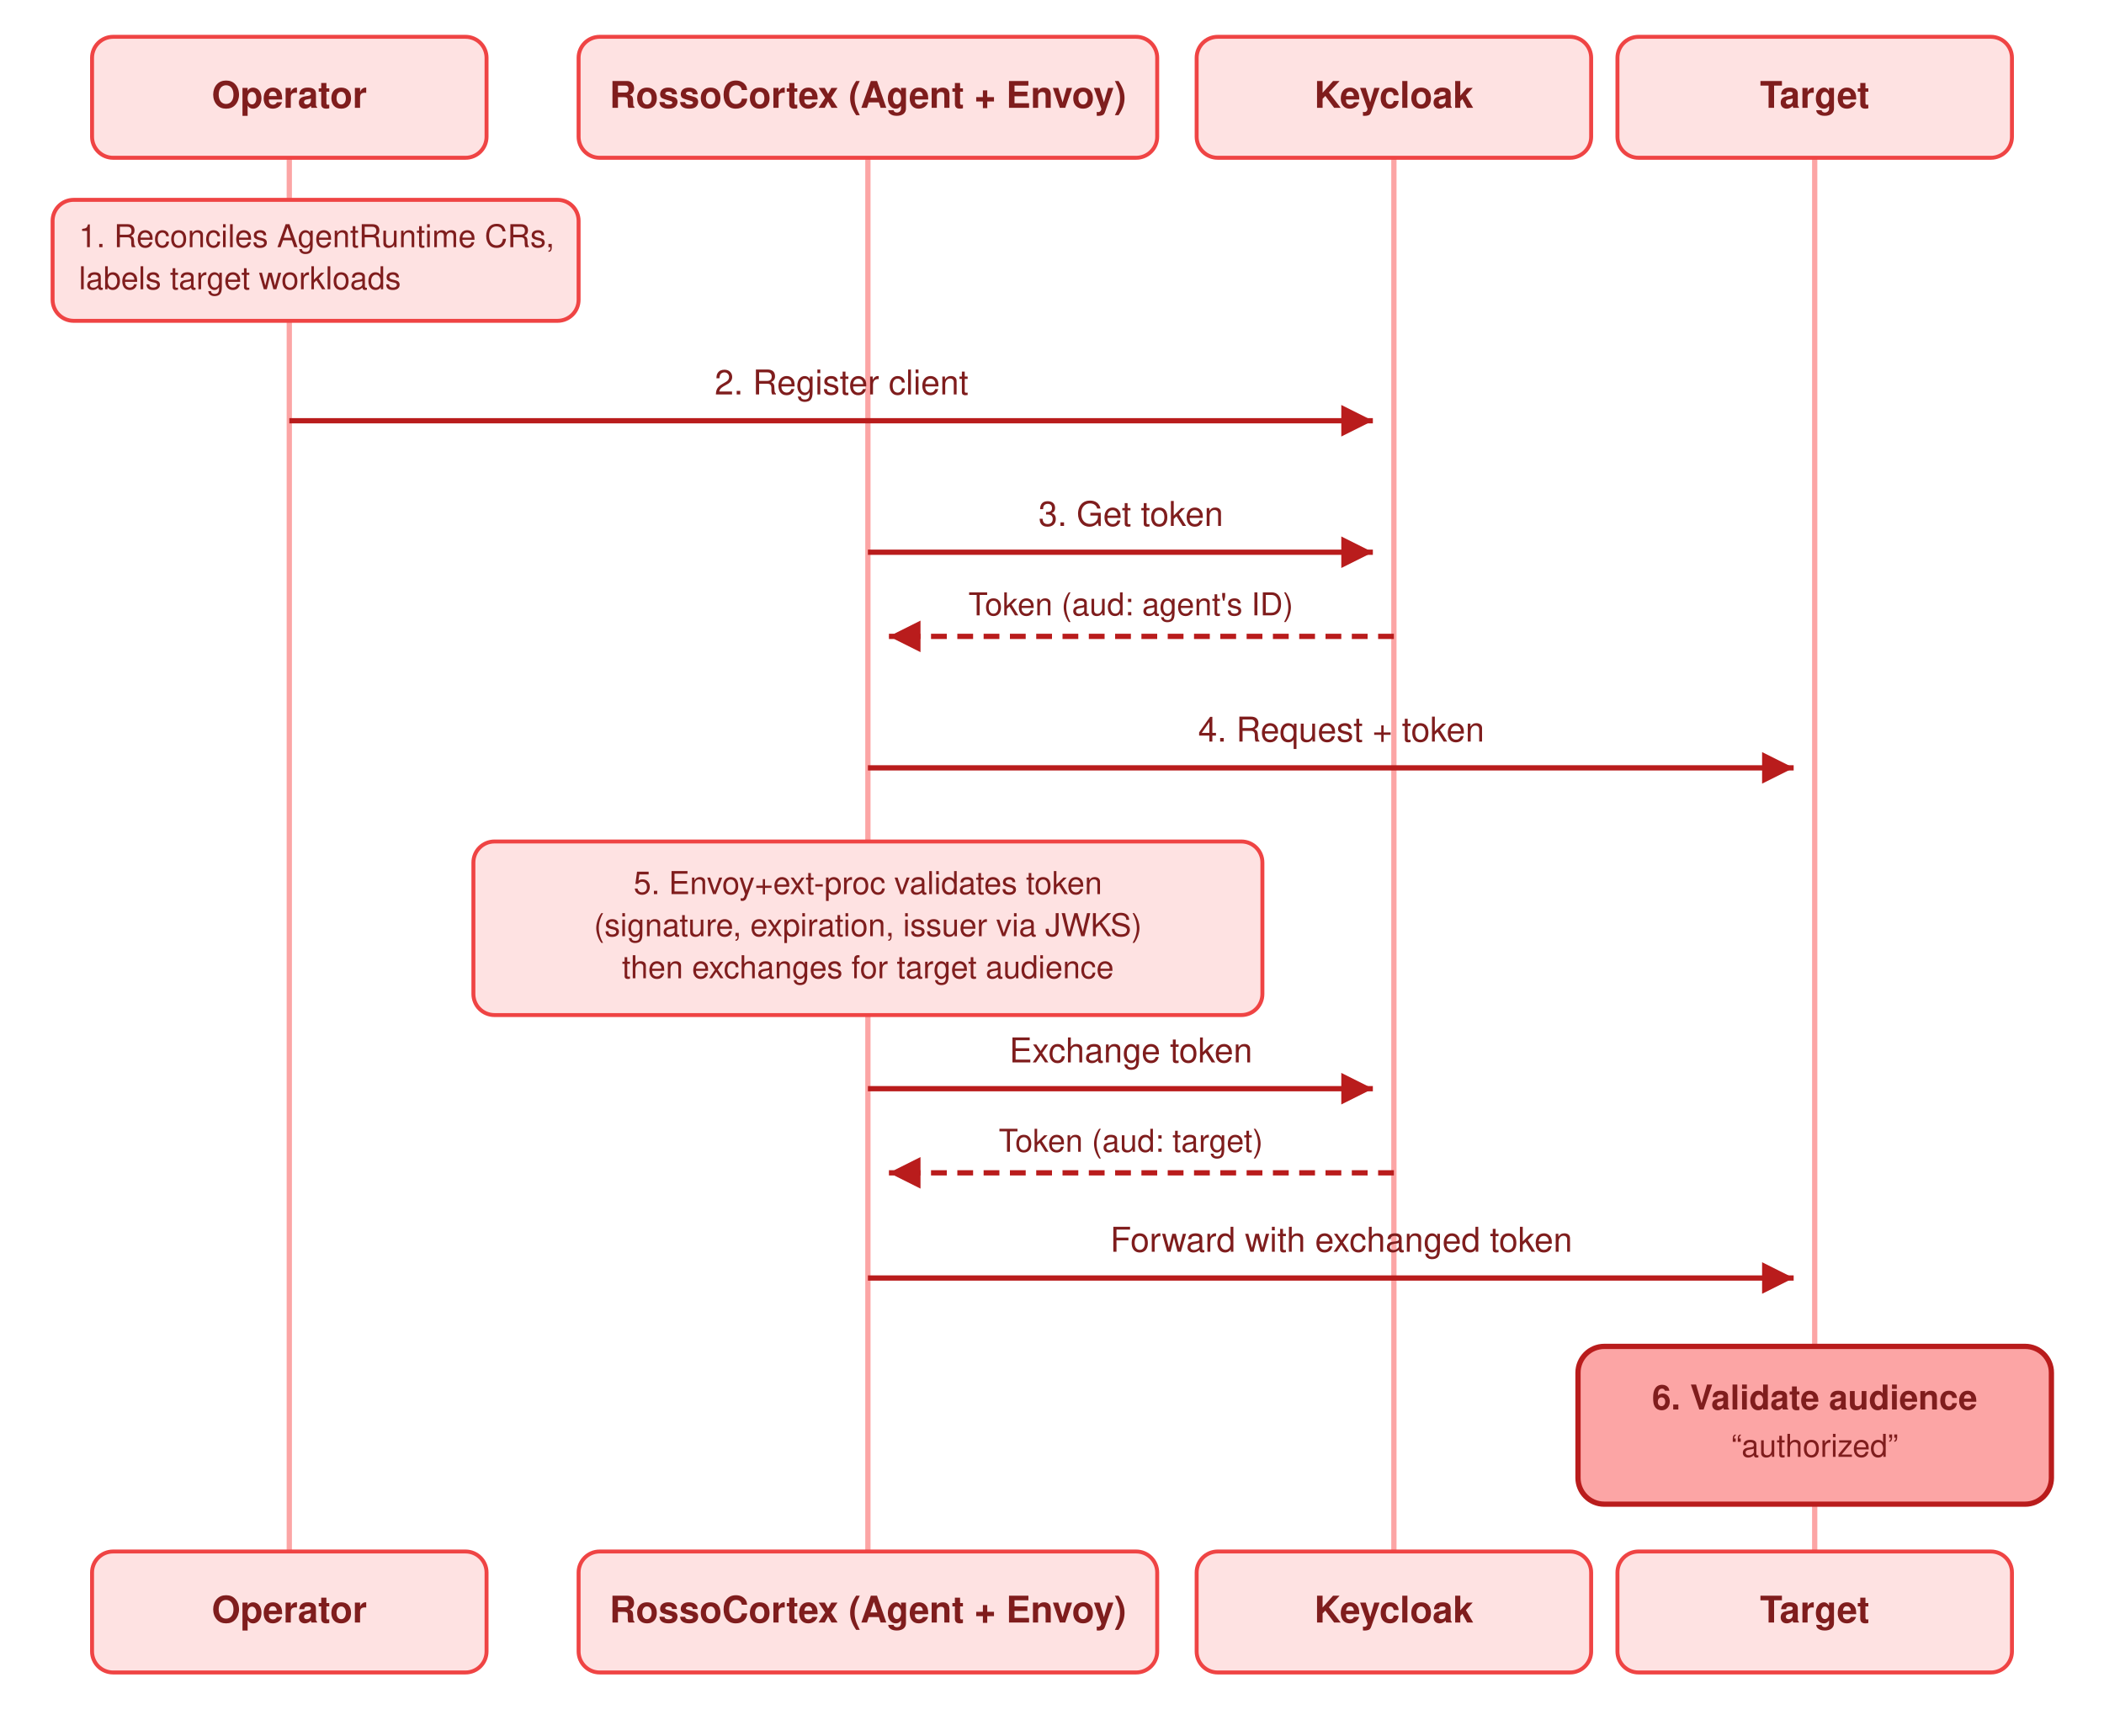
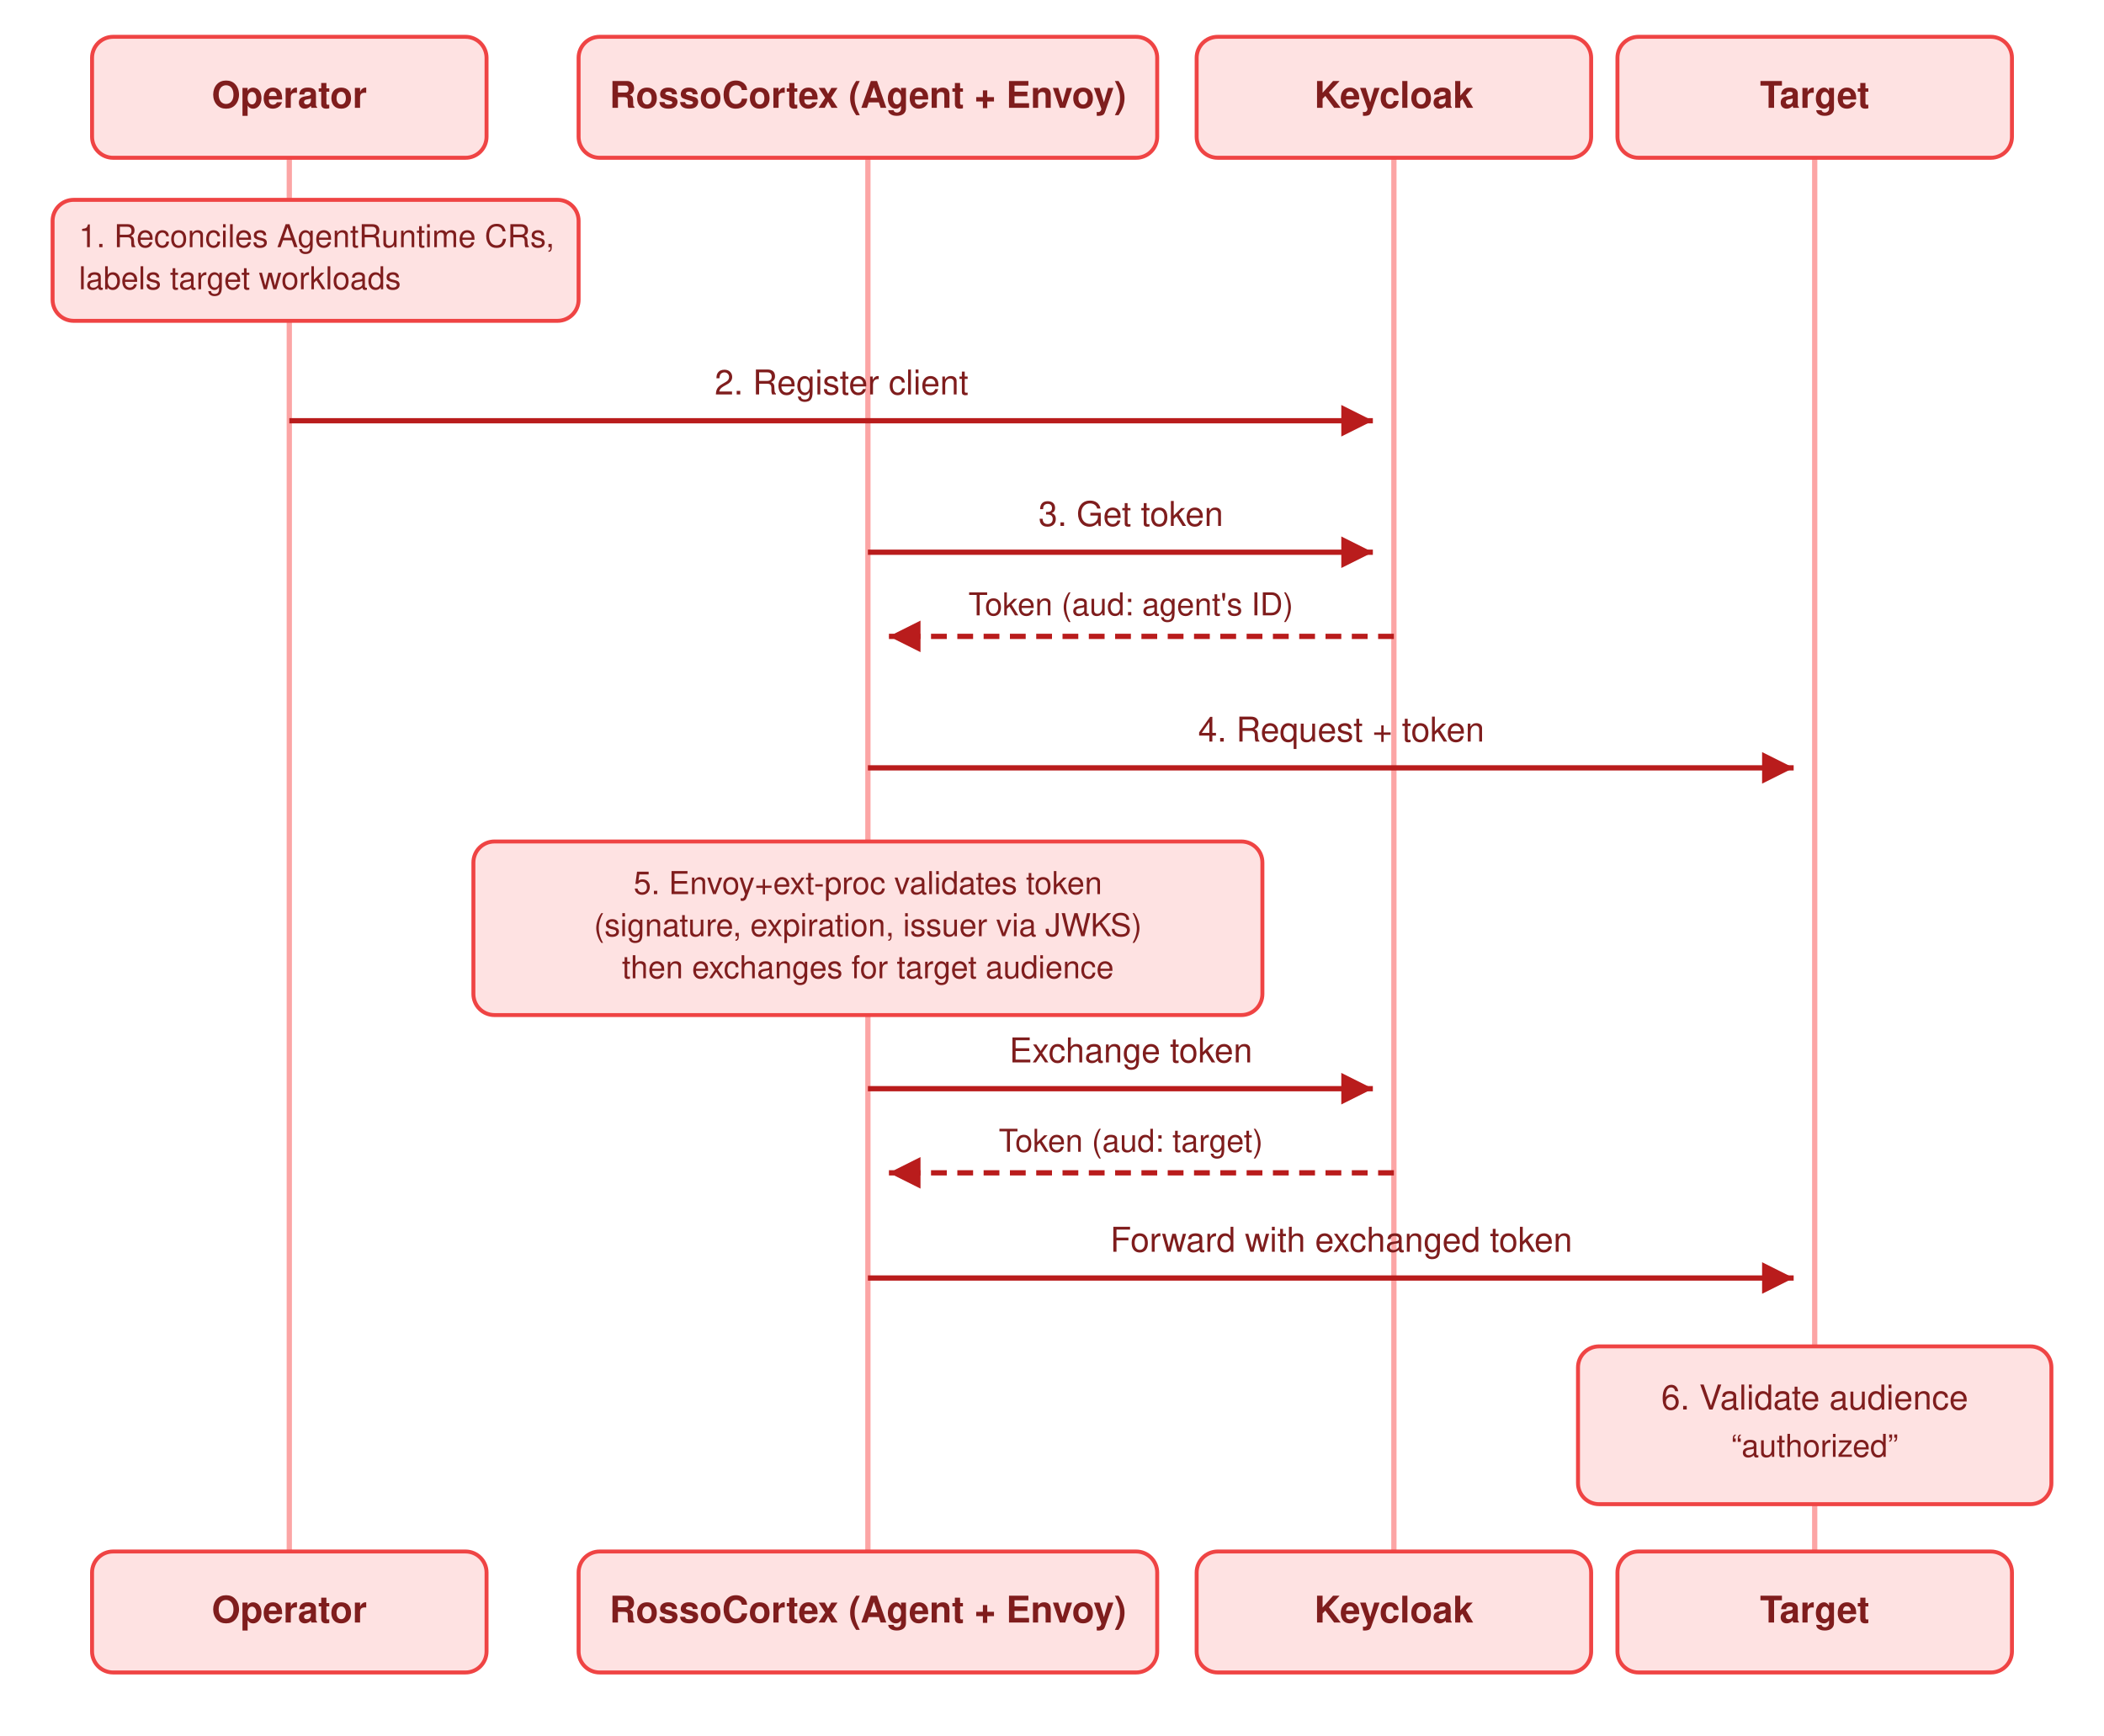
<svg xmlns="http://www.w3.org/2000/svg" viewBox="0 0 800 660" font-family="Helvetica, Arial, sans-serif" role="img" aria-label="AuthBridge architecture flow: the operator registers a client with Keycloak, RossoCortex gets a token and sends a request with it to the target, Envoy plus ext-proc validates and exchanges the token via Keycloak, then the target validates the audience.">
  <defs>
    <marker id="redArrow2" markerWidth="9" markerHeight="9" refX="6" refY="3" orient="auto" markerUnits="strokeWidth">
      <path d="M0,0 L6,3 L0,6 Z" fill="#b91c1c" />
    </marker>
  </defs>
  <g stroke="#fca5a5" stroke-width="2">
    <line x1="110" y1="60" x2="110" y2="590" />
    <line x1="330" y1="60" x2="330" y2="590" />
    <line x1="530" y1="60" x2="530" y2="590" />
    <line x1="690" y1="60" x2="690" y2="590" />
  </g>
  <g fill="#fee2e2" stroke="#ef4444" stroke-width="1.5">
    <rect x="35" y="14" width="150" height="46" rx="8" />
    <rect x="220" y="14" width="220" height="46" rx="8" />
    <rect x="455" y="14" width="150" height="46" rx="8" />
    <rect x="615" y="14" width="150" height="46" rx="8" />
  </g>
  <g fill="#7f1d1d" font-size="14" font-weight="bold" text-anchor="middle">
    <text x="110" y="41">Operator</text>
    <text x="330" y="41">RossoCortex (Agent + Envoy)</text>
    <text x="530" y="41">Keycloak</text>
    <text x="690" y="41">Target</text>
  </g>
  <g fill="#fee2e2" stroke="#ef4444" stroke-width="1.5">
    <rect x="20" y="76" width="200" height="46" rx="8" />
  </g>
  <g fill="#7f1d1d" font-size="12">
    <text x="30" y="94">1. Reconciles AgentRuntime CRs,</text>
    <text x="30" y="110">labels target workloads</text>
  </g>
  <line x1="110" y1="160" x2="522" y2="160" stroke="#b91c1c" stroke-width="2" marker-end="url(#redArrow2)" />
  <text x="320" y="150" text-anchor="middle" fill="#7f1d1d" font-size="13">2. Register client</text>
  <line x1="330" y1="210" x2="522" y2="210" stroke="#b91c1c" stroke-width="2" marker-end="url(#redArrow2)" />
  <text x="430" y="200" text-anchor="middle" fill="#7f1d1d" font-size="13">3. Get token</text>
  <line x1="530" y1="242" x2="338" y2="242" stroke="#b91c1c" stroke-width="2" stroke-dasharray="6,4" marker-end="url(#redArrow2)" />
  <text x="430" y="234" text-anchor="middle" fill="#7f1d1d" font-size="12">Token (aud: agent's ID)</text>
  <line x1="330" y1="292" x2="682" y2="292" stroke="#b91c1c" stroke-width="2" marker-end="url(#redArrow2)" />
  <text x="510" y="282" text-anchor="middle" fill="#7f1d1d" font-size="13">4. Request + token</text>
  <g fill="#fee2e2" stroke="#ef4444" stroke-width="1.5">
    <rect x="180" y="320" width="300" height="66" rx="8" />
  </g>
  <g fill="#7f1d1d" font-size="12" text-anchor="middle">
    <text x="330" y="340">5. Envoy+ext-proc validates token</text>
    <text x="330" y="356">(signature, expiration, issuer via JWKS)</text>
    <text x="330" y="372">then exchanges for target audience</text>
  </g>
  <line x1="330" y1="414" x2="522" y2="414" stroke="#b91c1c" stroke-width="2" marker-end="url(#redArrow2)" />
  <text x="430" y="404" text-anchor="middle" fill="#7f1d1d" font-size="13">Exchange token</text>
  <line x1="530" y1="446" x2="338" y2="446" stroke="#b91c1c" stroke-width="2" stroke-dasharray="6,4" marker-end="url(#redArrow2)" />
  <text x="430" y="438" text-anchor="middle" fill="#7f1d1d" font-size="12">Token (aud: target)</text>
  <line x1="330" y1="486" x2="682" y2="486" stroke="#b91c1c" stroke-width="2" marker-end="url(#redArrow2)" />
  <text x="510" y="476" text-anchor="middle" fill="#7f1d1d" font-size="13">Forward with exchanged token</text>
-   <rect x="600" y="512" width="180" height="60" rx="10" fill="#fca5a5" stroke="#b91c1c" stroke-width="2" />
-   <text x="690" y="536" text-anchor="middle" fill="#7f1d1d" font-size="13" font-weight="bold">6. Validate audience</text>
+   <rect x="600" y="512" width="180" height="60" rx="8" fill="#fee2e2" stroke="#ef4444" stroke-width="1.5" />
+   <text x="690" y="536" text-anchor="middle" fill="#7f1d1d" font-size="13">6. Validate audience</text>
  <text x="690" y="554" text-anchor="middle" fill="#7f1d1d" font-size="12">“authorized”</text>
  <g fill="#fee2e2" stroke="#ef4444" stroke-width="1.5">
    <rect x="35" y="590" width="150" height="46" rx="8" />
    <rect x="220" y="590" width="220" height="46" rx="8" />
    <rect x="455" y="590" width="150" height="46" rx="8" />
    <rect x="615" y="590" width="150" height="46" rx="8" />
  </g>
  <g fill="#7f1d1d" font-size="14" font-weight="bold" text-anchor="middle">
    <text x="110" y="617">Operator</text>
    <text x="330" y="617">RossoCortex (Agent + Envoy)</text>
    <text x="530" y="617">Keycloak</text>
    <text x="690" y="617">Target</text>
  </g>
</svg>
